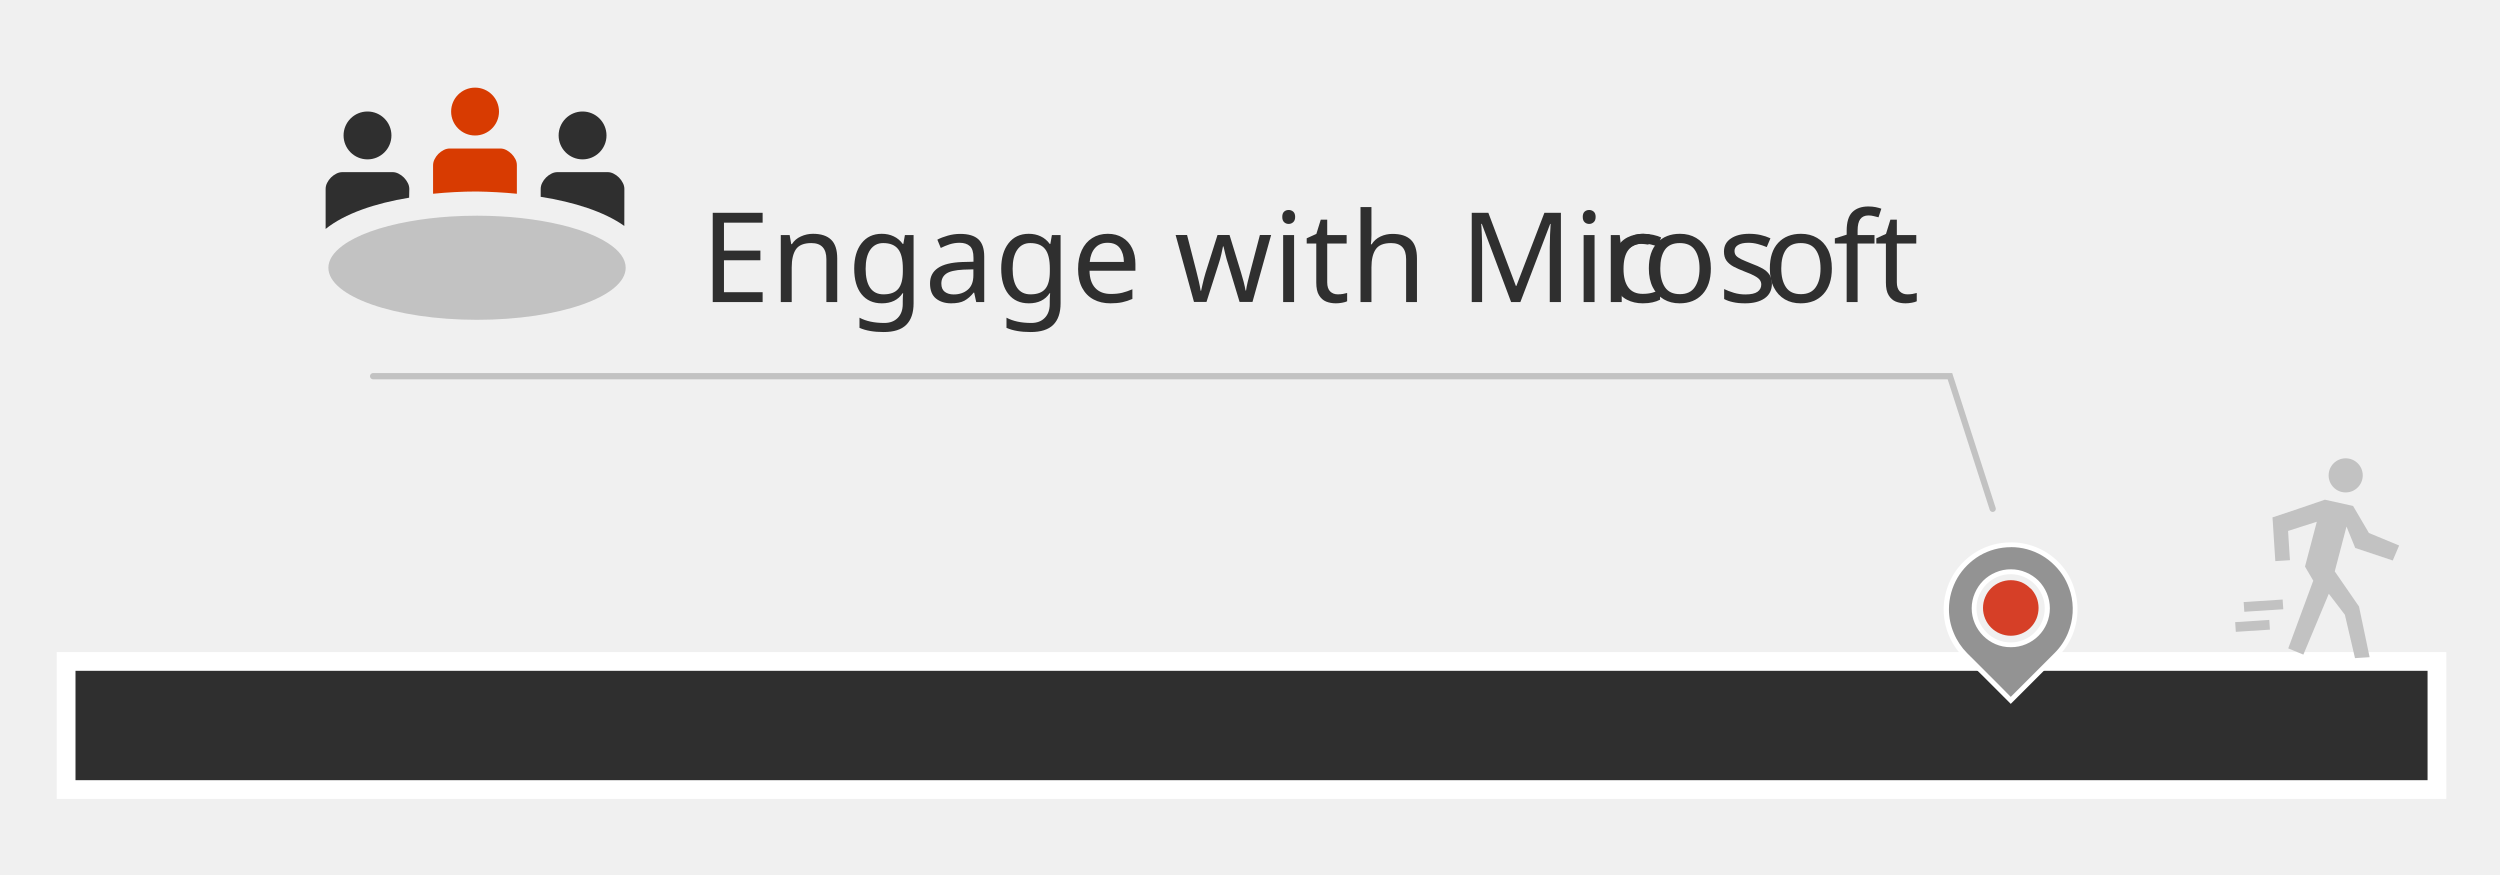
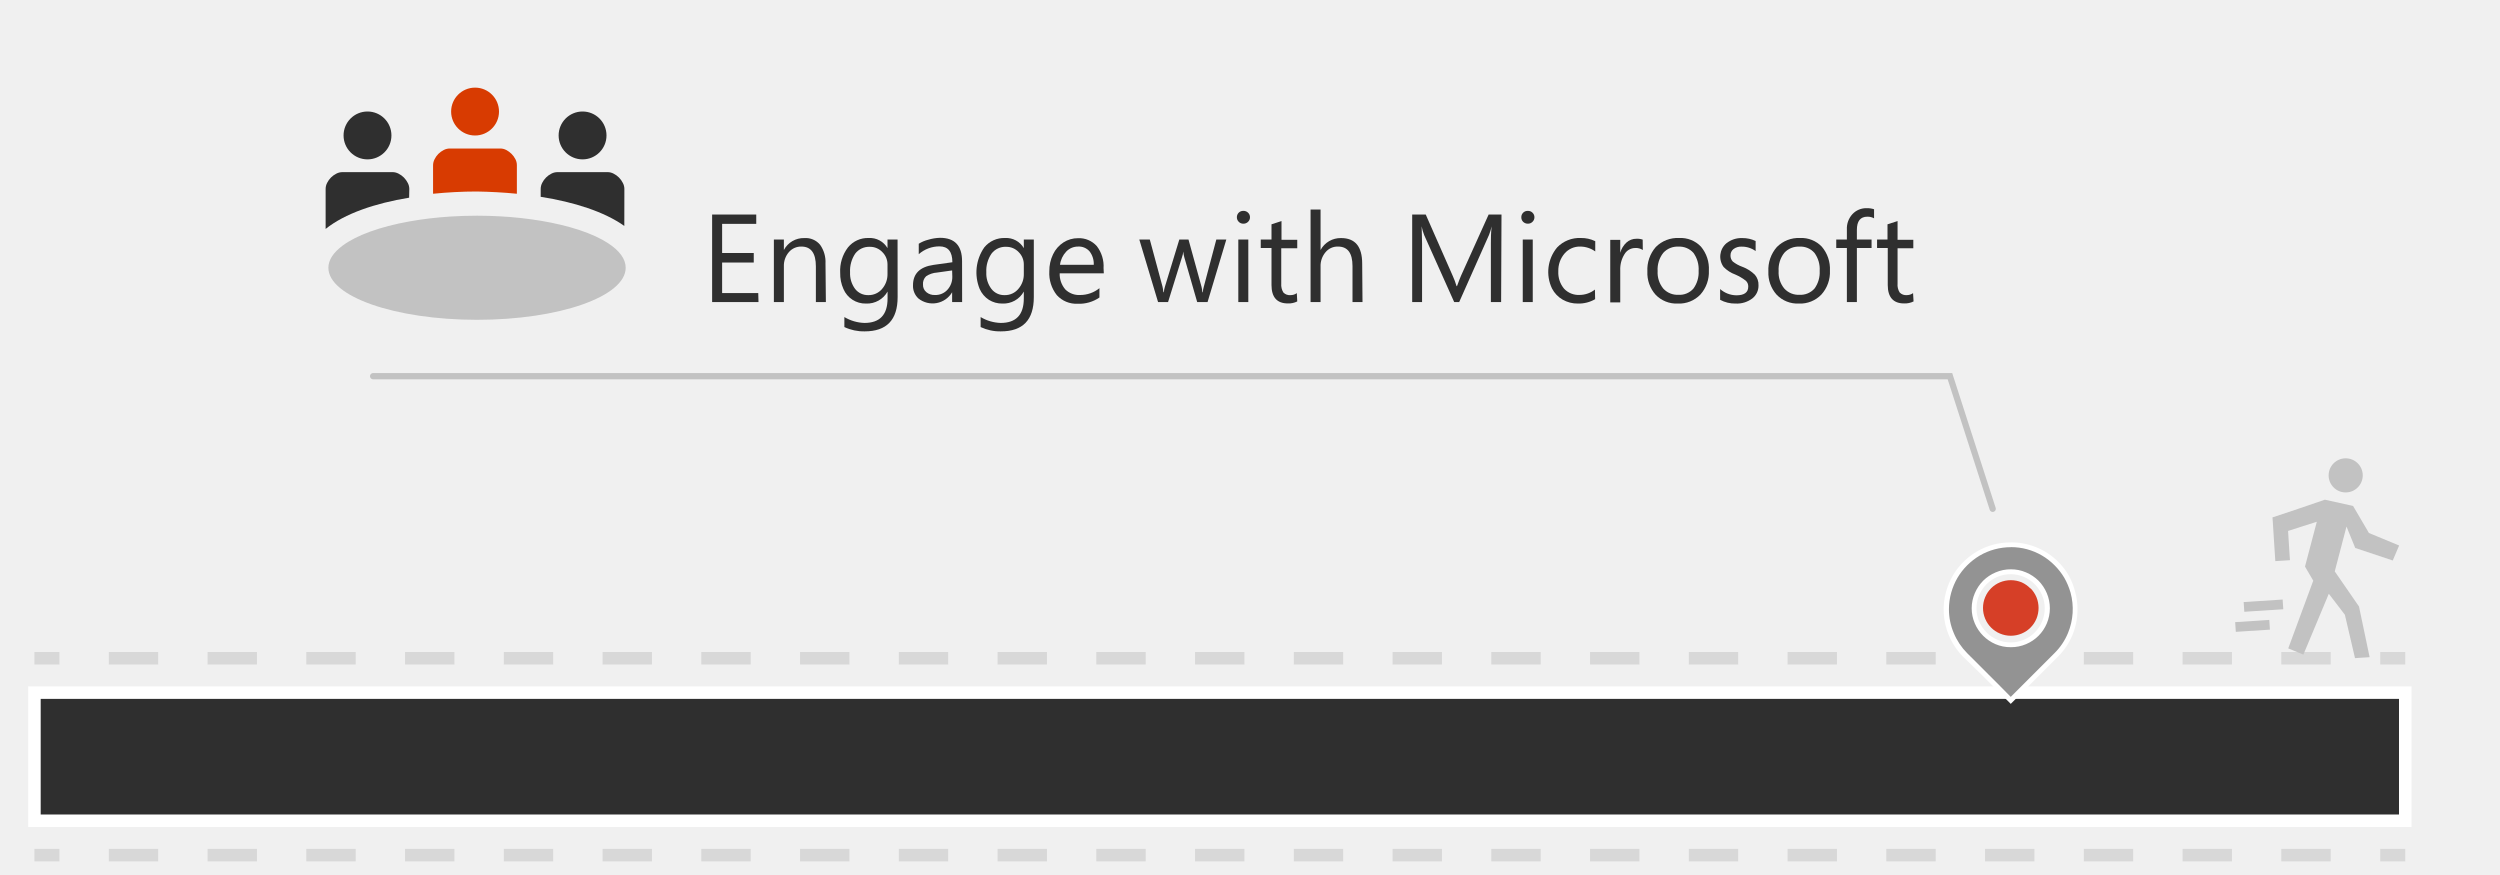
<svg xmlns="http://www.w3.org/2000/svg" viewBox="0 0 400 140">
  <defs>
-     <style>.cls-1,.cls-7,.cls-9{fill:#2f2f2f;}.cls-1{stroke:#fff;stroke-width:3px;}.cls-1,.cls-5{stroke-miterlimit:10;}.cls-2{fill:#939393;}.cls-3{fill:#fff;}.cls-4{fill:#d63f27;}.cls-5{fill:none;stroke:#c2c2c2;stroke-linecap:round;}.cls-6{fill:#d83b01;}.cls-8{fill:#c2c2c2;}.cls-9{font-size:20px;font-family:SegoePro, Segoe Pro;}.cls-10{letter-spacing:-0.01em;}.cls-11{letter-spacing:-0.02em;}.cls-12{letter-spacing:0.02em;}</style>
+     <style>.cls-1,.cls-9{fill:#2f2f2f;}.cls-1{stroke:#fff;}.cls-1,.cls-2,.cls-3,.cls-7{stroke-miterlimit:10;}.cls-1,.cls-2,.cls-3{stroke-width:2px;}.cls-2,.cls-3,.cls-7{fill:none;}.cls-2,.cls-3{stroke:#d8d8d8;}.cls-3{stroke-dasharray:7.9 7.9;}.cls-4{fill:#939393;}.cls-5{fill:#fff;}.cls-6{fill:#d63f27;}.cls-7{stroke:#c2c2c2;stroke-linecap:round;}.cls-8{fill:#d83b01;}.cls-10{fill:#c2c2c2;}</style>
  </defs>
+   <g id="Road">
+     <rect class="cls-1" x="5.51" y="110.82" width="379.33" height="20.5" />
+     <line class="cls-2" x1="5.51" y1="105.32" x2="9.51" y2="105.32" />
+     <line class="cls-3" x1="17.41" y1="105.32" x2="376.89" y2="105.32" />
+     <line class="cls-2" x1="380.84" y1="105.32" x2="384.84" y2="105.32" />
+     <line class="cls-2" x1="5.51" y1="136.82" x2="9.51" y2="136.82" />
+     <line class="cls-3" x1="17.41" y1="136.82" x2="376.89" y2="136.82" />
+     <line class="cls-2" x1="380.84" y1="136.82" x2="384.84" y2="136.82" />
+   </g>
  <g id="Layer_2" data-name="Layer 2">
-     <rect class="cls-1" x="10.58" y="105.83" width="379.33" height="20.5" />
-     <path class="cls-2" d="M314.43,104.78a10.34,10.34,0,0,1-2.23-3.35,10.14,10.14,0,0,1-.8-4,10.21,10.21,0,0,1,1.42-5.21,10,10,0,0,1,1.6-2.09,10.46,10.46,0,0,1,2.1-1.62,10.19,10.19,0,0,1,2.47-1,10.65,10.65,0,0,1,5.49,0A10.49,10.49,0,0,1,329,90.18a10.34,10.34,0,0,1,1.62,2.09,11,11,0,0,1,1,2.46,10.25,10.25,0,0,1-2.66,10l-7.3,7.3Zm7.3-13.3a5.68,5.68,0,0,0-2.27.46,5.92,5.92,0,0,0-1.85,1.25,6,6,0,0,0-1.26,1.86,5.72,5.72,0,0,0,0,4.54,6,6,0,0,0,1.26,1.86,5.92,5.92,0,0,0,1.85,1.25,5.83,5.83,0,0,0,4.54,0,5.82,5.82,0,0,0,3.11-3.11,5.83,5.83,0,0,0,0-4.54A5.82,5.82,0,0,0,324,91.94,5.72,5.72,0,0,0,321.73,91.48Z" />
-     <path class="cls-3" d="M321.73,87.54a9.82,9.82,0,0,1,5,1.35,9.91,9.91,0,0,1,2,1.56,10.12,10.12,0,0,1,1.56,2,10.69,10.69,0,0,1,1,2.38,10,10,0,0,1-.41,6.45,9.71,9.71,0,0,1-2.16,3.22l-7,7L320,109.76l-2.4-2.4-2.85-2.85a10,10,0,0,1-2.15-3.23,9.67,9.67,0,0,1-.77-3.8,10,10,0,0,1,.36-2.64,10.24,10.24,0,0,1,1-2.38,10.07,10.07,0,0,1,1.55-2,10.48,10.48,0,0,1,2-1.56,9.89,9.89,0,0,1,2.38-1,10,10,0,0,1,2.64-.35m0,16a6,6,0,0,0,2.42-.49,6.19,6.19,0,0,0,3.31-3.31,6.22,6.22,0,0,0,0-4.84,6.44,6.44,0,0,0-1.33-2,6.33,6.33,0,0,0-2-1.33,6,6,0,0,0-2.42-.49,6,6,0,0,0-2.43.49,6.35,6.35,0,0,0-2,1.33,6.47,6.47,0,0,0-1.34,2,6.11,6.11,0,0,0,0,4.84,6.31,6.31,0,0,0,3.3,3.31,6,6,0,0,0,2.43.49m0-16.76a10.63,10.63,0,0,0-2.84.37,10.77,10.77,0,0,0-4.73,2.76,10.34,10.34,0,0,0-1.68,2.17,11,11,0,0,0-1.07,2.55,10.64,10.64,0,0,0,.43,7,10.79,10.79,0,0,0,2.32,3.47L317,107.9l2.4,2.4,1.78,1.78.54.54.54-.54,7-7a10.62,10.62,0,0,0,3.14-7.57,10.51,10.51,0,0,0-.38-2.84A11.23,11.23,0,0,0,331,92.08a10.62,10.62,0,0,0-9.26-5.3Zm0,16a5.32,5.32,0,0,1-2.12-.43,5.45,5.45,0,0,1-1.73-1.17,5.69,5.69,0,0,1-1.18-1.74,5.22,5.22,0,0,1-.43-2.12,5.14,5.14,0,0,1,.43-2.11,5.62,5.62,0,0,1,1.18-1.75,5.45,5.45,0,0,1,1.73-1.17,5.44,5.44,0,0,1,4.24,0,5.67,5.67,0,0,1,1.74,1.17,5.6,5.6,0,0,1,1.17,1.75,5.42,5.42,0,0,1,0,4.23,5.45,5.45,0,0,1-2.91,2.91,5.32,5.32,0,0,1-2.12.43Z" />
-     <path class="cls-4" d="M324.88,94.17a4.6,4.6,0,0,0-1.42-1,4.57,4.57,0,0,0-3.46,0,4.39,4.39,0,0,0-2.37,2.37,4.45,4.45,0,0,0,0,3.46,4.39,4.39,0,0,0,2.37,2.37,4.45,4.45,0,0,0,3.46,0,4.39,4.39,0,0,0,2.37-2.37,4.57,4.57,0,0,0,0-3.46,4.6,4.6,0,0,0-.95-1.42" />
-     <polyline class="cls-5" points="318.83 81.41 311.99 60.19 59.7 60.19" />
-     <path class="cls-6" d="M82.7,31V26.4a2.08,2.08,0,0,0-.24-.94A3.4,3.4,0,0,0,81,24a2.08,2.08,0,0,0-.94-.24H72A2.13,2.13,0,0,0,71,24a3.31,3.31,0,0,0-.86.62,3.27,3.27,0,0,0-.61.86,2.13,2.13,0,0,0-.24,1V31c2.31-.23,4.67-.36,7-.36C78.45,30.68,80.59,30.79,82.7,31Z" />
-     <circle class="cls-6" cx="76.01" cy="17.85" r="3.83" />
-     <path class="cls-7" d="M65.49,30.22a2.08,2.08,0,0,0-.24-.94,3.54,3.54,0,0,0-.62-.87,3.33,3.33,0,0,0-.87-.63,2.11,2.11,0,0,0-.94-.24h-8a2.13,2.13,0,0,0-1,.24,3.31,3.31,0,0,0-1.48,1.48,2.13,2.13,0,0,0-.24,1v6.27a.36.36,0,0,0,0,.1c3.06-2.46,7.92-4.11,13.36-5Z" />
-     <circle class="cls-7" cx="58.8" cy="21.67" r="3.83" />
-     <path class="cls-7" d="M99.9,30.22a2,2,0,0,0-.24-.94,3.29,3.29,0,0,0-.62-.87,3.33,3.33,0,0,0-.87-.63,2.08,2.08,0,0,0-.94-.24h-8a2.13,2.13,0,0,0-1,.24,3.31,3.31,0,0,0-1.48,1.48,2.13,2.13,0,0,0-.24,1v1.23c5.35.84,10.17,2.38,13.38,4.66Z" />
-     <circle class="cls-7" cx="93.21" cy="21.67" r="3.83" />
-     <path class="cls-8" d="M97.29,38.91c-2.39-1.57-6.18-2.82-10.77-3.59a60.64,60.64,0,0,0-6.39-.7c-1.24-.07-2.51-.11-3.8-.11-1.49,0-2.93.05-4.34.14a59.06,59.06,0,0,0-6.5.78c-4.69.84-8.46,2.21-10.7,3.89-1.43,1.07-2.25,2.26-2.25,3.52,0,4.6,10.65,8.33,23.79,8.33s23.78-3.73,23.78-8.33C100.11,41.42,99.09,40.08,97.29,38.91Z" />
+     <path class="cls-4" d="M314.43,104.78a10.34,10.34,0,0,1-2.23-3.35,10.14,10.14,0,0,1-.8-4,10.21,10.21,0,0,1,1.42-5.21,10,10,0,0,1,1.6-2.09,10.46,10.46,0,0,1,2.1-1.62,10.19,10.19,0,0,1,2.47-1,10.65,10.65,0,0,1,5.49,0A10.49,10.49,0,0,1,329,90.18a10.34,10.34,0,0,1,1.62,2.09,11,11,0,0,1,1,2.46,10.25,10.25,0,0,1-2.66,10l-7.3,7.3Zm7.3-13.3a5.68,5.68,0,0,0-2.27.46,5.92,5.92,0,0,0-1.85,1.25,6,6,0,0,0-1.26,1.86,5.72,5.72,0,0,0,0,4.54,6,6,0,0,0,1.26,1.86,5.92,5.92,0,0,0,1.85,1.25,5.83,5.83,0,0,0,4.54,0,5.82,5.82,0,0,0,3.11-3.11,5.83,5.83,0,0,0,0-4.54A5.82,5.82,0,0,0,324,91.94,5.72,5.72,0,0,0,321.73,91.48Z" />
+     <path class="cls-5" d="M321.73,87.54a9.82,9.82,0,0,1,5,1.35,9.91,9.91,0,0,1,2,1.56,10.12,10.12,0,0,1,1.56,2,10.69,10.69,0,0,1,1,2.38,10,10,0,0,1-.41,6.45,9.71,9.71,0,0,1-2.16,3.22l-7,7L320,109.76l-2.4-2.4-2.85-2.85a10,10,0,0,1-2.15-3.23,9.67,9.67,0,0,1-.77-3.8,10,10,0,0,1,.36-2.64,10.24,10.24,0,0,1,1-2.38,10.07,10.07,0,0,1,1.55-2,10.48,10.48,0,0,1,2-1.56,9.89,9.89,0,0,1,2.38-1,10,10,0,0,1,2.64-.35m0,16a6,6,0,0,0,2.42-.49,6.19,6.19,0,0,0,3.31-3.31,6.22,6.22,0,0,0,0-4.84,6.44,6.44,0,0,0-1.33-2,6.33,6.33,0,0,0-2-1.33,6,6,0,0,0-2.42-.49,6,6,0,0,0-2.43.49,6.35,6.35,0,0,0-2,1.33,6.47,6.47,0,0,0-1.34,2,6.11,6.11,0,0,0,0,4.84,6.31,6.31,0,0,0,3.3,3.31,6,6,0,0,0,2.43.49m0-16.76a10.63,10.63,0,0,0-2.84.37,10.77,10.77,0,0,0-4.73,2.76,10.34,10.34,0,0,0-1.68,2.17,11,11,0,0,0-1.07,2.55,10.64,10.64,0,0,0,.43,7,10.79,10.79,0,0,0,2.32,3.47L317,107.9l2.4,2.4,1.78,1.78.54.54.54-.54,7-7a10.62,10.62,0,0,0,3.14-7.57,10.51,10.51,0,0,0-.38-2.84A11.23,11.23,0,0,0,331,92.08a10.62,10.62,0,0,0-9.26-5.3Zm0,16a5.32,5.32,0,0,1-2.12-.43,5.45,5.45,0,0,1-1.73-1.17,5.69,5.69,0,0,1-1.18-1.74,5.22,5.22,0,0,1-.43-2.12,5.14,5.14,0,0,1,.43-2.11,5.62,5.62,0,0,1,1.18-1.75,5.45,5.45,0,0,1,1.73-1.17,5.44,5.44,0,0,1,4.24,0,5.67,5.67,0,0,1,1.74,1.17,5.6,5.6,0,0,1,1.17,1.75,5.42,5.42,0,0,1,0,4.23,5.45,5.45,0,0,1-2.91,2.91,5.32,5.32,0,0,1-2.12.43Z" />
+     <path class="cls-6" d="M324.88,94.17a4.6,4.6,0,0,0-1.42-1,4.57,4.57,0,0,0-3.46,0,4.39,4.39,0,0,0-2.37,2.37,4.45,4.45,0,0,0,0,3.46,4.39,4.39,0,0,0,2.37,2.37,4.45,4.45,0,0,0,3.46,0,4.39,4.39,0,0,0,2.37-2.37,4.57,4.57,0,0,0,0-3.46,4.6,4.6,0,0,0-.95-1.42" />
+     <polyline class="cls-7" points="318.83 81.41 311.99 60.19 59.7 60.19" />
+     <path class="cls-8" d="M82.7,31V26.4a2.08,2.08,0,0,0-.24-.94A3.4,3.4,0,0,0,81,24a2.08,2.08,0,0,0-.94-.24H72A2.13,2.13,0,0,0,71,24a3.31,3.31,0,0,0-.86.62,3.27,3.27,0,0,0-.61.86,2.13,2.13,0,0,0-.24,1V31c2.31-.23,4.67-.36,7-.36C78.45,30.68,80.59,30.79,82.7,31Z" />
+     <circle class="cls-8" cx="76.01" cy="17.85" r="3.83" />
+     <path class="cls-9" d="M65.49,30.22a2.08,2.08,0,0,0-.24-.94,3.54,3.54,0,0,0-.62-.87,3.33,3.33,0,0,0-.87-.63,2.11,2.11,0,0,0-.94-.24h-8a2.13,2.13,0,0,0-1,.24,3.31,3.31,0,0,0-1.48,1.48,2.13,2.13,0,0,0-.24,1v6.27a.36.36,0,0,0,0,.1c3.06-2.46,7.92-4.11,13.36-5Z" />
+     <circle class="cls-9" cx="58.8" cy="21.67" r="3.83" />
+     <path class="cls-9" d="M99.9,30.22a2,2,0,0,0-.24-.94,3.29,3.29,0,0,0-.62-.87,3.33,3.33,0,0,0-.87-.63,2.08,2.08,0,0,0-.94-.24h-8a2.13,2.13,0,0,0-1,.24,3.31,3.31,0,0,0-1.48,1.48,2.13,2.13,0,0,0-.24,1v1.23c5.35.84,10.17,2.38,13.38,4.66Z" />
+     <circle class="cls-9" cx="93.21" cy="21.67" r="3.83" />
+     <path class="cls-10" d="M97.29,38.91c-2.39-1.57-6.18-2.82-10.77-3.59a60.64,60.64,0,0,0-6.39-.7c-1.24-.07-2.51-.11-3.8-.11-1.49,0-2.93.05-4.34.14a59.06,59.06,0,0,0-6.5.78c-4.69.84-8.46,2.21-10.7,3.89-1.43,1.07-2.25,2.26-2.25,3.52,0,4.6,10.65,8.33,23.79,8.33s23.78-3.73,23.78-8.33C100.11,41.42,99.09,40.08,97.29,38.91Z" />
    <g id="pedestrian">
-       <path class="cls-8" d="M376.64,80.85l-4.52-1m11.74,7.43-4.83-2-2.54-4.33-4.51-1h0l-4.18,1.43-4.2,1.4.45,7,2.34-.15-.3-4.68,4.6-1.47-1.89,7.17,1.32,2.26-4,10.83,2.42,1L372.61,95l2.57,3.36,1.62,6.94,2.34-.15-1.7-8.11-3.88-5.62,1.88-7.17,1.4,3.43,6,2Z" />
-       <circle class="cls-8" cx="375.31" cy="76.06" r="2.73" />
+       <path class="cls-10" d="M376.64,80.85l-4.52-1m11.74,7.43-4.83-2-2.54-4.33-4.51-1h0l-4.18,1.43-4.2,1.4.45,7,2.34-.15-.3-4.68,4.6-1.47-1.89,7.17,1.32,2.26-4,10.83,2.42,1L372.61,95l2.57,3.36,1.62,6.94,2.34-.15-1.7-8.11-3.88-5.62,1.88-7.17,1.4,3.43,6,2Z" />
+       <circle class="cls-10" cx="375.31" cy="76.06" r="2.73" />
    </g>
-     <rect class="cls-8" x="357.68" y="99.33" width="5.47" height="1.56" transform="translate(-5.69 23.37) rotate(-3.68)" />
-     <rect class="cls-8" x="359.04" y="96.09" width="6.25" height="1.56" transform="translate(-5.48 23.48) rotate(-3.68)" />
+     <rect class="cls-10" x="357.68" y="99.33" width="5.47" height="1.56" transform="translate(-5.69 23.37) rotate(-3.68)" />
+     <rect class="cls-10" x="359.04" y="96.09" width="6.25" height="1.56" transform="translate(-5.48 23.48) rotate(-3.68)" />
  </g>
  <g id="Text">
-     <text class="cls-9" transform="translate(112.1 48.33)">Engage with Mic<tspan class="cls-10" x="143.92" y="0">r</tspan>
-       <tspan x="150.62" y="0">os</tspan>
-       <tspan class="cls-11" x="169.98" y="0">o</tspan>
-       <tspan class="cls-12" x="181.18" y="0">f</tspan>
-       <tspan x="187.8" y="0">t</tspan>
-     </text>
+     <path class="cls-9" d="M121.36,48.33h-7.42v-14H121v1.49h-5.46v4.66h5.06V42h-5.06v4.89h5.78Z" />
+     <path class="cls-9" d="M132.14,48.33h-1.6V42.62c0-2.11-.77-3.17-2.32-3.17a2.56,2.56,0,0,0-2,.89,3.32,3.32,0,0,0-.8,2.28v5.71h-1.6v-10h1.6V40h0a3.59,3.59,0,0,1,3.28-1.91,3,3,0,0,1,2.52,1.08,4.76,4.76,0,0,1,.86,3Z" />
+     <path class="cls-9" d="M143.62,47.53q0,5.49-5.28,5.49a7.28,7.28,0,0,1-3.24-.69v-1.6a6.66,6.66,0,0,0,3.21.94q3.7,0,3.7-3.92v-1.1h0a3.76,3.76,0,0,1-3.44,1.92,3.82,3.82,0,0,1-3.62-2.33,6,6,0,0,1-.52-2.59,6.15,6.15,0,0,1,1.24-4.06A4.09,4.09,0,0,1,139,38.08a3.26,3.26,0,0,1,3,1.62h0V38.33h1.61ZM142,43.81V42.33a2.74,2.74,0,0,0-.83-2,2.68,2.68,0,0,0-2-.84,2.79,2.79,0,0,0-2.33,1.08,4.9,4.9,0,0,0-.83,3,4.14,4.14,0,0,0,.8,2.65,2.59,2.59,0,0,0,2.14,1,2.79,2.79,0,0,0,2.19-1A3.55,3.55,0,0,0,142,43.81Z" />
+     <path class="cls-9" d="M153.94,48.33h-1.6V46.76h0a3.63,3.63,0,0,1-5.39,1,2.72,2.72,0,0,1-.87-2.12q0-2.79,3.3-3.26l3-.42c0-1.69-.69-2.54-2.06-2.54A5,5,0,0,0,147,40.67V39a5.18,5.18,0,0,1,1.51-.64,7.12,7.12,0,0,1,1.89-.31q3.53,0,3.53,3.74Zm-1.6-5.06-2.42.34a3.56,3.56,0,0,0-1.74.59,1.64,1.64,0,0,0-.5,1.34,1.49,1.49,0,0,0,.54,1.21,2,2,0,0,0,1.37.45,2.56,2.56,0,0,0,2-.84,3,3,0,0,0,.78-2.1Z" />
+     <path class="cls-9" d="M165.41,47.53c0,3.66-1.75,5.49-5.27,5.49a7.25,7.25,0,0,1-3.24-.69v-1.6a6.66,6.66,0,0,0,3.21.94q3.7,0,3.7-3.92v-1.1h0a3.73,3.73,0,0,1-3.44,1.92,3.93,3.93,0,0,1-2.15-.6,4,4,0,0,1-1.47-1.73,7,7,0,0,1,.73-6.65,4.09,4.09,0,0,1,3.33-1.51,3.26,3.26,0,0,1,3,1.62h0V38.33h1.6Zm-1.6-3.72V42.33a2.74,2.74,0,0,0-.83-2,2.68,2.68,0,0,0-2-.84,2.78,2.78,0,0,0-2.33,1.08,4.84,4.84,0,0,0-.84,3,4.09,4.09,0,0,0,.81,2.65,2.57,2.57,0,0,0,2.13,1,2.76,2.76,0,0,0,2.19-1A3.51,3.51,0,0,0,163.81,43.81Z" />
+     <path class="cls-9" d="M176.61,43.73h-7.06a3.76,3.76,0,0,0,.9,2.58,3.11,3.11,0,0,0,2.37.89,4.88,4.88,0,0,0,3.09-1.09V47.6a5.68,5.68,0,0,1-3.48,1,4.21,4.21,0,0,1-3.34-1.38,5.64,5.64,0,0,1-1.2-3.82,6.06,6.06,0,0,1,.6-2.71,4.61,4.61,0,0,1,1.66-1.9,4.24,4.24,0,0,1,2.34-.68,3.79,3.79,0,0,1,3,1.27,5.28,5.28,0,0,1,1.08,3.54ZM175,42.37a3.25,3.25,0,0,0-.67-2.15,2.26,2.26,0,0,0-1.83-.77,2.59,2.59,0,0,0-1.9.8,3.77,3.77,0,0,0-1,2.12Z" />
+     <path class="cls-9" d="M196.21,38.33l-3,10h-1.66l-2.06-7.16a4.14,4.14,0,0,1-.16-.92h0a4.28,4.28,0,0,1-.21.9l-2.23,7.18h-1.6l-3-10h1.68L186,45.85a6.58,6.58,0,0,1,.14.9h.07a4.43,4.43,0,0,1,.19-.92l2.29-7.5h1.47l2.08,7.54a5,5,0,0,1,.14.89h.07a3.69,3.69,0,0,1,.16-.89l2-7.54Z" />
+     <path class="cls-9" d="M200,34.74a1,1,0,0,1-.31.75,1,1,0,0,1-.74.3,1,1,0,0,1-.74-.29,1,1,0,0,1-.31-.76,1,1,0,0,1,1.05-1,1,1,0,0,1,.75.3A1,1,0,0,1,200,34.74Zm-.27,13.59h-1.6v-10h1.6Z" />
+     <path class="cls-9" d="M207.56,48.23a3.09,3.09,0,0,1-1.5.32c-1.75,0-2.62-1-2.62-2.95V39.68h-1.72V38.33h1.72V35.89l1.6-.52v3h2.52v1.35H205v5.65a2.36,2.36,0,0,0,.34,1.43,1.4,1.4,0,0,0,1.15.42,1.66,1.66,0,0,0,1-.32Z" />
+     <path class="cls-9" d="M218,48.33h-1.6V42.57c0-2.08-.77-3.12-2.32-3.12a2.49,2.49,0,0,0-2,.91,3.38,3.38,0,0,0-.79,2.3v5.67h-1.6V33.52h1.6V40h0a3.64,3.64,0,0,1,3.28-1.91c2.26,0,3.38,1.36,3.38,4.09Z" />
+     <path class="cls-9" d="M240.18,48.33h-1.64V38.92c0-.74,0-1.64.13-2.71h0a10,10,0,0,1-.42,1.36l-4.78,10.76h-.8l-4.79-10.69a7.88,7.88,0,0,1-.42-1.43h0c0,.56.07,1.47.07,2.73v9.39h-1.58v-14h2.17l4.3,9.77a13.09,13.09,0,0,1,.63,1.68h.07c.33-.9.55-1.47.67-1.72l4.39-9.73h2.06Z" />
+     <path class="cls-9" d="M245.51,34.74a1,1,0,0,1-.31.75,1,1,0,0,1-.74.3,1.07,1.07,0,0,1-.75-.29,1,1,0,0,1-.3-.76,1,1,0,0,1,1.05-1,1,1,0,0,1,.75.3A1,1,0,0,1,245.51,34.74Zm-.27,13.59h-1.6v-10h1.6Z" />
+     <path class="cls-9" d="M255.22,47.87a5.21,5.21,0,0,1-2.75.7,4.78,4.78,0,0,1-2.45-.63,4.36,4.36,0,0,1-1.7-1.78,6.13,6.13,0,0,1,.82-6.57,4.94,4.94,0,0,1,3.78-1.51,5,5,0,0,1,2.32.51v1.64a4.13,4.13,0,0,0-2.39-.78,3.2,3.2,0,0,0-2.52,1.11,4.17,4.17,0,0,0-1,2.86,4,4,0,0,0,.92,2.77,3.18,3.18,0,0,0,2.48,1,4,4,0,0,0,2.46-.86Z" />
+     <path class="cls-9" d="M262.85,40a2,2,0,0,0-1.22-.32,2,2,0,0,0-1.72,1,4.54,4.54,0,0,0-.67,2.6v5.1h-1.6v-10h1.6v2.06h0a3.48,3.48,0,0,1,1-1.64,2.35,2.35,0,0,1,1.59-.6,2.61,2.61,0,0,1,1,.14Z" />
+     <path class="cls-9" d="M273.42,43.29a5.4,5.4,0,0,1-1.35,3.83,4.71,4.71,0,0,1-3.63,1.45,4.62,4.62,0,0,1-3.54-1.41,5.22,5.22,0,0,1-1.32-3.72,5.51,5.51,0,0,1,1.35-3.92,4.91,4.91,0,0,1,3.74-1.44,4.49,4.49,0,0,1,3.49,1.39A5.48,5.48,0,0,1,273.42,43.29Zm-1.64.06a4.44,4.44,0,0,0-.83-2.89,3,3,0,0,0-2.39-1,3.06,3.06,0,0,0-2.44,1,4.29,4.29,0,0,0-.9,2.91,4.06,4.06,0,0,0,.9,2.8,3.09,3.09,0,0,0,2.44,1,2.94,2.94,0,0,0,2.39-1A4.39,4.39,0,0,0,271.78,43.35Z" />
+     <path class="cls-9" d="M281.36,45.65a2.57,2.57,0,0,1-1,2.11,4.1,4.1,0,0,1-2.66.81,5,5,0,0,1-2.48-.6V46.25a4,4,0,0,0,2.6,1c1.26,0,1.9-.46,1.9-1.39a1.23,1.23,0,0,0-.37-.93,7.68,7.68,0,0,0-1.69-1,5,5,0,0,1-1.88-1.21,2.81,2.81,0,0,1,.45-3.8,3.85,3.85,0,0,1,2.53-.83,4.84,4.84,0,0,1,2.14.47v1.61a3.75,3.75,0,0,0-2.26-.71,2,2,0,0,0-1.28.39,1.25,1.25,0,0,0-.48,1,1.35,1.35,0,0,0,.37,1,5.42,5.42,0,0,0,1.53.84,5.6,5.6,0,0,1,2,1.27A2.43,2.43,0,0,1,281.36,45.65Z" />
+     <path class="cls-9" d="M292.79,43.29a5.36,5.36,0,0,1-1.36,3.83,4.7,4.7,0,0,1-3.62,1.45,4.62,4.62,0,0,1-3.54-1.41,5.19,5.19,0,0,1-1.33-3.72,5.51,5.51,0,0,1,1.36-3.92A4.9,4.9,0,0,1,288,38.08a4.5,4.5,0,0,1,3.49,1.39A5.48,5.48,0,0,1,292.79,43.29Zm-1.64.06a4.39,4.39,0,0,0-.84-2.89,2.93,2.93,0,0,0-2.39-1,3.06,3.06,0,0,0-2.44,1,4.29,4.29,0,0,0-.9,2.91,4,4,0,0,0,.91,2.8,3.07,3.07,0,0,0,2.43,1,3,3,0,0,0,2.4-1A4.39,4.39,0,0,0,291.15,43.35Z" />
+     <path class="cls-9" d="M299.85,34.93a2.12,2.12,0,0,0-1.07-.26c-1.12,0-1.68.7-1.68,2.11v1.55h2.35v1.35H297.1v8.65h-1.6V39.68h-1.7V38.33h1.7V36.71a3.39,3.39,0,0,1,.9-2.46,3,3,0,0,1,2.28-.94,3.37,3.37,0,0,1,1.17.17Z" />
+     <path class="cls-9" d="M306.17,48.23a3.16,3.16,0,0,1-1.51.32c-1.74,0-2.62-1-2.62-2.95V39.68h-1.71V38.33H302V35.89l1.61-.52v3h2.52v1.35h-2.52v5.65a2.29,2.29,0,0,0,.34,1.43,1.4,1.4,0,0,0,1.14.42,1.69,1.69,0,0,0,1-.32Z" />
  </g>
</svg>
